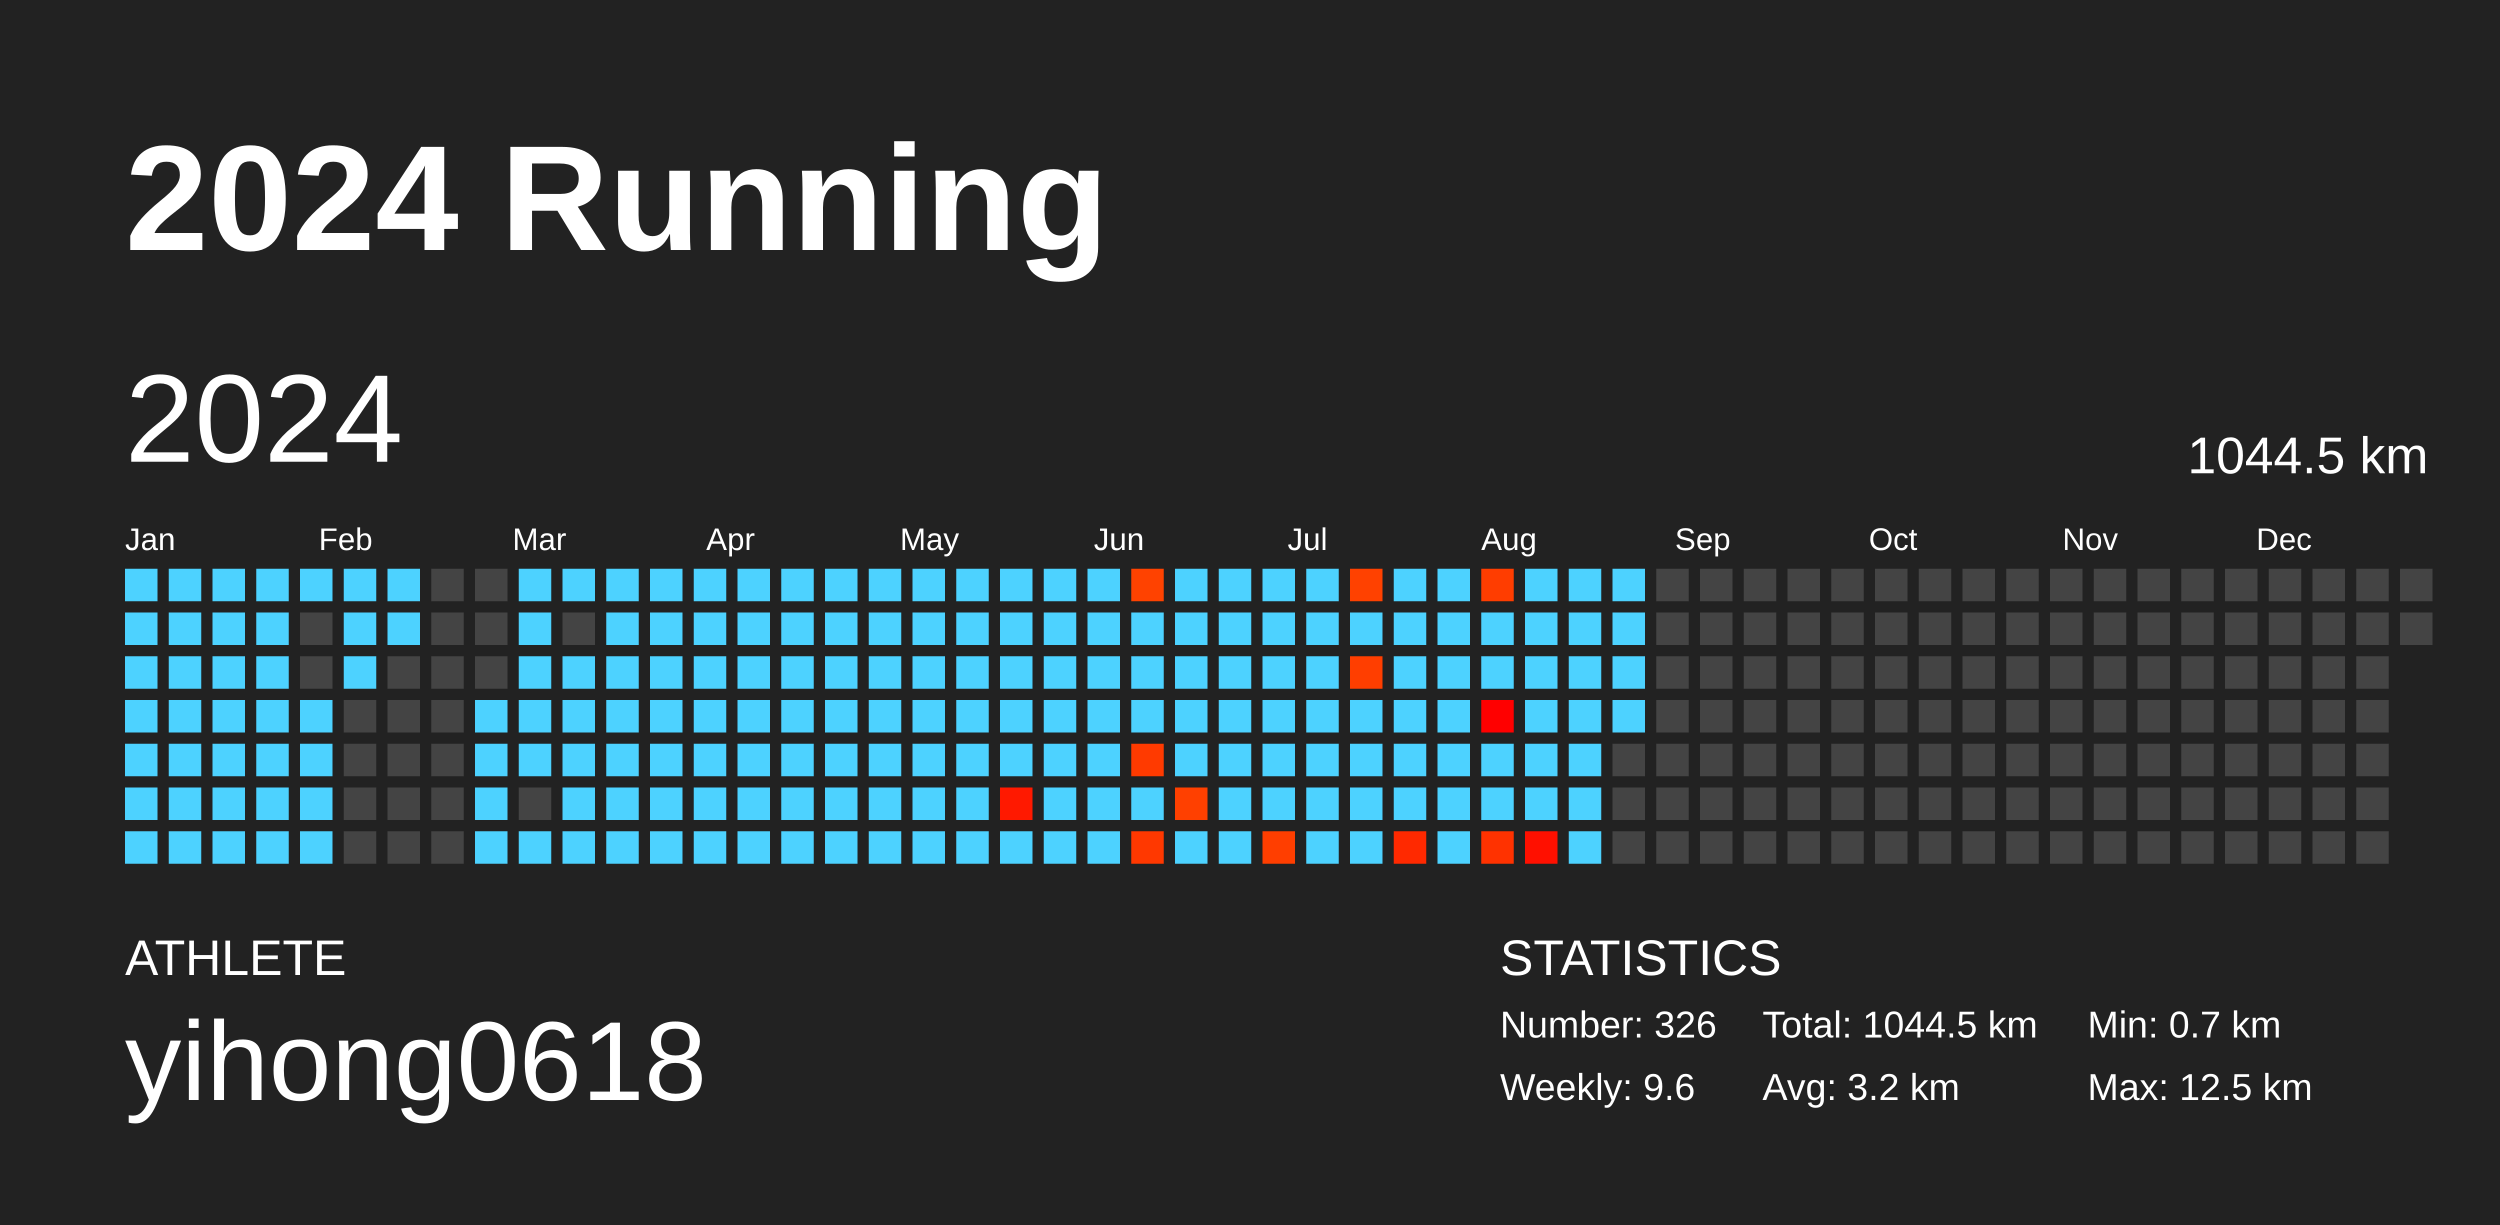
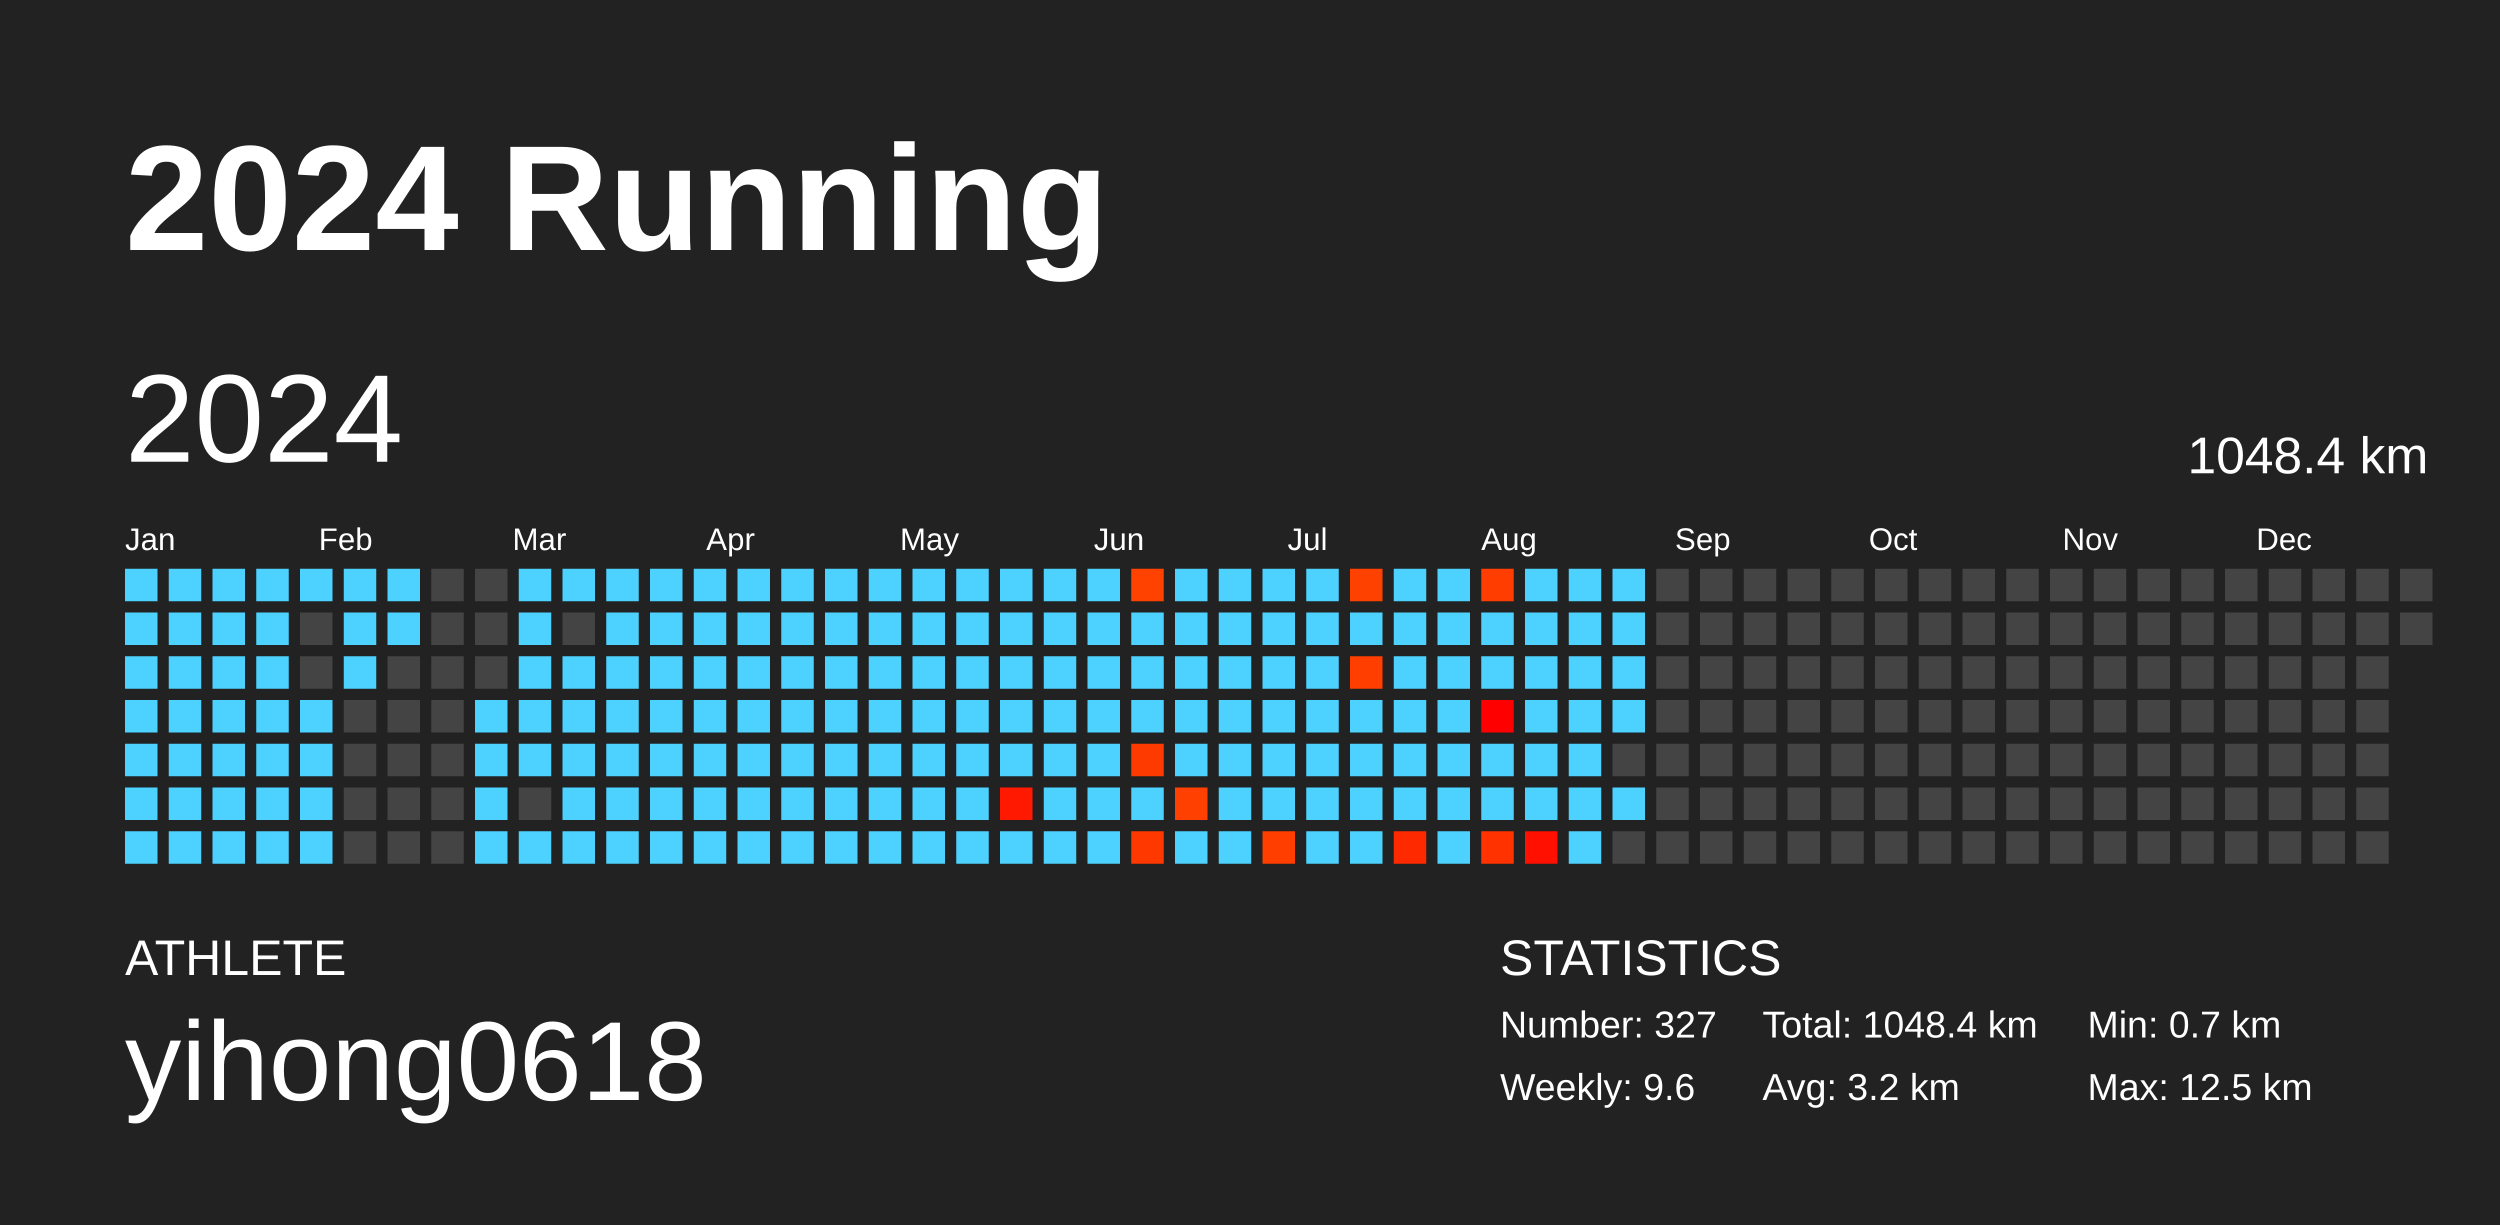
<svg xmlns="http://www.w3.org/2000/svg" baseProfile="full" height="98mm" version="1.1" viewBox="0,0,200,98" width="200mm">
  <defs />
  <rect fill="#222222" height="98" width="200" x="0" y="0" />
  <text fill="#FFFFFF" style="font-size:12px; font-family:Arial; font-weight:bold;" x="10" y="20">2024 Running</text>
  <text fill="#FFFFFF" style="font-size:4px; font-family:Arial" x="10" y="78">ATHLETE</text>
  <text fill="#FFFFFF" style="font-size:9px; font-family:Arial" x="10" y="88">yihong0618</text>
  <text fill="#FFFFFF" style="font-size:4px; font-family:Arial" x="120" y="78">STATISTICS</text>
-   <text fill="#FFFFFF" style="font-size:3px; font-family:Arial" x="120" y="83">Number: 326</text>
+   <text fill="#FFFFFF" style="font-size:3px; font-family:Arial" x="120" y="83">Number: 327</text>
  <text fill="#FFFFFF" style="font-size:3px; font-family:Arial" x="120" y="88">Weekly: 9.6</text>
-   <text fill="#FFFFFF" style="font-size:3px; font-family:Arial" x="141" y="83">Total: 1044.5 km</text>
+   <text fill="#FFFFFF" style="font-size:3px; font-family:Arial" x="141" y="83">Total: 1048.4 km</text>
  <text fill="#FFFFFF" style="font-size:3px; font-family:Arial" x="141" y="88">Avg: 3.2 km</text>
  <text fill="#FFFFFF" style="font-size:3px; font-family:Arial" x="167" y="83">Min: 0.7 km</text>
  <text fill="#FFFFFF" style="font-size:3px; font-family:Arial" x="167" y="88">Max: 12.5 km</text>
  <text dominant-baseline="hanging" fill="#FFFFFF" style="font-size:10.0px; font-family:Arial;" x="10" y="30">2024</text>
-   <text dominant-baseline="hanging" fill="#FFFFFF" style="font-size:4.125px; font-family:Arial;" x="175" y="35">1044.5 km</text>
+   <text dominant-baseline="hanging" fill="#FFFFFF" style="font-size:4.125px; font-family:Arial;" x="175" y="35">1048.4 km</text>
  <text fill="#FFFFFF" style="font-size:2.5px; font-family:Arial" x="10.0" y="44">Jan</text>
  <text fill="#FFFFFF" style="font-size:2.5px; font-family:Arial" x="25.5" y="44">Feb</text>
  <text fill="#FFFFFF" style="font-size:2.5px; font-family:Arial" x="41.0" y="44">Mar</text>
  <text fill="#FFFFFF" style="font-size:2.5px; font-family:Arial" x="56.5" y="44">Apr</text>
  <text fill="#FFFFFF" style="font-size:2.5px; font-family:Arial" x="72.0" y="44">May</text>
  <text fill="#FFFFFF" style="font-size:2.5px; font-family:Arial" x="87.5" y="44">Jun</text>
  <text fill="#FFFFFF" style="font-size:2.5px; font-family:Arial" x="103.0" y="44">Jul</text>
  <text fill="#FFFFFF" style="font-size:2.5px; font-family:Arial" x="118.5" y="44">Aug</text>
  <text fill="#FFFFFF" style="font-size:2.5px; font-family:Arial" x="134.0" y="44">Sep</text>
  <text fill="#FFFFFF" style="font-size:2.5px; font-family:Arial" x="149.5" y="44">Oct</text>
  <text fill="#FFFFFF" style="font-size:2.5px; font-family:Arial" x="165.0" y="44">Nov</text>
  <text fill="#FFFFFF" style="font-size:2.5px; font-family:Arial" x="180.5" y="44">Dec</text>
  <rect fill="#4dd2ff" height="2.6" width="2.6" x="10.0" y="45.5" />
  <rect fill="#4dd2ff" height="2.6" width="2.6" x="10.0" y="49.0" />
  <rect fill="#4dd2ff" height="2.6" width="2.6" x="10.0" y="52.5" />
  <rect fill="#4dd2ff" height="2.6" width="2.6" x="10.0" y="56.0" />
  <rect fill="#4dd2ff" height="2.6" width="2.6" x="10.0" y="59.5" />
  <rect fill="#4dd2ff" height="2.6" width="2.6" x="10.0" y="63.0" />
  <rect fill="#4dd2ff" height="2.6" width="2.6" x="10.0" y="66.5" />
  <rect fill="#4dd2ff" height="2.6" width="2.6" x="13.5" y="45.5" />
  <rect fill="#4dd2ff" height="2.6" width="2.6" x="13.5" y="49.0" />
  <rect fill="#4dd2ff" height="2.6" width="2.6" x="13.5" y="52.5" />
  <rect fill="#4dd2ff" height="2.6" width="2.6" x="13.5" y="56.0" />
  <rect fill="#4dd2ff" height="2.6" width="2.6" x="13.5" y="59.5" />
  <rect fill="#4dd2ff" height="2.6" width="2.6" x="13.5" y="63.0" />
  <rect fill="#4dd2ff" height="2.6" width="2.6" x="13.5" y="66.5" />
  <rect fill="#4dd2ff" height="2.6" width="2.6" x="17.0" y="45.5" />
  <rect fill="#4dd2ff" height="2.6" width="2.6" x="17.0" y="49.0" />
  <rect fill="#4dd2ff" height="2.6" width="2.6" x="17.0" y="52.5" />
  <rect fill="#4dd2ff" height="2.6" width="2.6" x="17.0" y="56.0" />
  <rect fill="#4dd2ff" height="2.6" width="2.6" x="17.0" y="59.5" />
  <rect fill="#4dd2ff" height="2.6" width="2.6" x="17.0" y="63.0" />
  <rect fill="#4dd2ff" height="2.6" width="2.6" x="17.0" y="66.5" />
  <rect fill="#4dd2ff" height="2.6" width="2.6" x="20.5" y="45.5" />
  <rect fill="#4dd2ff" height="2.6" width="2.6" x="20.5" y="49.0" />
  <rect fill="#4dd2ff" height="2.6" width="2.6" x="20.5" y="52.5" />
  <rect fill="#4dd2ff" height="2.6" width="2.6" x="20.5" y="56.0" />
  <rect fill="#4dd2ff" height="2.6" width="2.6" x="20.5" y="59.5" />
  <rect fill="#4dd2ff" height="2.6" width="2.6" x="20.5" y="63.0" />
  <rect fill="#4dd2ff" height="2.6" width="2.6" x="20.5" y="66.5" />
  <rect fill="#4dd2ff" height="2.6" width="2.6" x="24.0" y="45.5" />
  <rect fill="#444444" height="2.6" width="2.6" x="24.0" y="49.0" />
  <rect fill="#444444" height="2.6" width="2.6" x="24.0" y="52.5" />
  <rect fill="#4dd2ff" height="2.6" width="2.6" x="24.0" y="56.0" />
  <rect fill="#4dd2ff" height="2.6" width="2.6" x="24.0" y="59.5" />
  <rect fill="#4dd2ff" height="2.6" width="2.6" x="24.0" y="63.0" />
  <rect fill="#4dd2ff" height="2.6" width="2.6" x="24.0" y="66.5" />
  <rect fill="#4dd2ff" height="2.6" width="2.6" x="27.5" y="45.5" />
  <rect fill="#4dd2ff" height="2.6" width="2.6" x="27.5" y="49.0" />
  <rect fill="#4dd2ff" height="2.6" width="2.6" x="27.5" y="52.5" />
  <rect fill="#444444" height="2.6" width="2.6" x="27.5" y="56.0" />
  <rect fill="#444444" height="2.6" width="2.6" x="27.5" y="59.5" />
  <rect fill="#444444" height="2.6" width="2.6" x="27.5" y="63.0" />
  <rect fill="#444444" height="2.6" width="2.6" x="27.5" y="66.5" />
  <rect fill="#4dd2ff" height="2.6" width="2.6" x="31.0" y="45.5" />
  <rect fill="#4dd2ff" height="2.6" width="2.6" x="31.0" y="49.0" />
  <rect fill="#444444" height="2.6" width="2.6" x="31.0" y="52.5" />
  <rect fill="#444444" height="2.6" width="2.6" x="31.0" y="56.0" />
  <rect fill="#444444" height="2.6" width="2.6" x="31.0" y="59.5" />
  <rect fill="#444444" height="2.6" width="2.6" x="31.0" y="63.0" />
  <rect fill="#444444" height="2.6" width="2.6" x="31.0" y="66.5" />
  <rect fill="#444444" height="2.6" width="2.6" x="34.5" y="45.5" />
  <rect fill="#444444" height="2.6" width="2.6" x="34.5" y="49.0" />
  <rect fill="#444444" height="2.6" width="2.6" x="34.5" y="52.5" />
  <rect fill="#444444" height="2.6" width="2.6" x="34.5" y="56.0" />
  <rect fill="#444444" height="2.6" width="2.6" x="34.5" y="59.5" />
  <rect fill="#444444" height="2.6" width="2.6" x="34.5" y="63.0" />
  <rect fill="#444444" height="2.6" width="2.6" x="34.5" y="66.5" />
  <rect fill="#444444" height="2.6" width="2.6" x="38.0" y="45.5" />
  <rect fill="#444444" height="2.6" width="2.6" x="38.0" y="49.0" />
  <rect fill="#444444" height="2.6" width="2.6" x="38.0" y="52.5" />
  <rect fill="#4dd2ff" height="2.6" width="2.6" x="38.0" y="56.0" />
  <rect fill="#4dd2ff" height="2.6" width="2.6" x="38.0" y="59.5" />
  <rect fill="#4dd2ff" height="2.6" width="2.6" x="38.0" y="63.0" />
  <rect fill="#4dd2ff" height="2.6" width="2.6" x="38.0" y="66.5" />
  <rect fill="#4dd2ff" height="2.6" width="2.6" x="41.5" y="45.5" />
  <rect fill="#4dd2ff" height="2.6" width="2.6" x="41.5" y="49.0" />
  <rect fill="#4dd2ff" height="2.6" width="2.6" x="41.5" y="52.5" />
  <rect fill="#4dd2ff" height="2.6" width="2.6" x="41.5" y="56.0" />
  <rect fill="#4dd2ff" height="2.6" width="2.6" x="41.5" y="59.5" />
  <rect fill="#444444" height="2.6" width="2.6" x="41.5" y="63.0" />
  <rect fill="#4dd2ff" height="2.6" width="2.6" x="41.5" y="66.5" />
  <rect fill="#4dd2ff" height="2.6" width="2.6" x="45.0" y="45.5" />
  <rect fill="#444444" height="2.6" width="2.6" x="45.0" y="49.0" />
  <rect fill="#4dd2ff" height="2.6" width="2.6" x="45.0" y="52.5" />
  <rect fill="#4dd2ff" height="2.6" width="2.6" x="45.0" y="56.0" />
  <rect fill="#4dd2ff" height="2.6" width="2.6" x="45.0" y="59.5" />
  <rect fill="#4dd2ff" height="2.6" width="2.6" x="45.0" y="63.0" />
  <rect fill="#4dd2ff" height="2.6" width="2.6" x="45.0" y="66.5" />
  <rect fill="#4dd2ff" height="2.6" width="2.6" x="48.5" y="45.5" />
  <rect fill="#4dd2ff" height="2.6" width="2.6" x="48.5" y="49.0" />
  <rect fill="#4dd2ff" height="2.6" width="2.6" x="48.5" y="52.5" />
  <rect fill="#4dd2ff" height="2.6" width="2.6" x="48.5" y="56.0" />
  <rect fill="#4dd2ff" height="2.6" width="2.6" x="48.5" y="59.5" />
  <rect fill="#4dd2ff" height="2.6" width="2.6" x="48.5" y="63.0" />
  <rect fill="#4dd2ff" height="2.6" width="2.6" x="48.5" y="66.5" />
  <rect fill="#4dd2ff" height="2.6" width="2.6" x="52.0" y="45.5" />
  <rect fill="#4dd2ff" height="2.6" width="2.6" x="52.0" y="49.0" />
  <rect fill="#4dd2ff" height="2.6" width="2.6" x="52.0" y="52.5" />
  <rect fill="#4dd2ff" height="2.6" width="2.6" x="52.0" y="56.0" />
  <rect fill="#4dd2ff" height="2.6" width="2.6" x="52.0" y="59.5" />
  <rect fill="#4dd2ff" height="2.6" width="2.6" x="52.0" y="63.0" />
  <rect fill="#4dd2ff" height="2.6" width="2.6" x="52.0" y="66.5" />
  <rect fill="#4dd2ff" height="2.6" width="2.6" x="55.5" y="45.5" />
  <rect fill="#4dd2ff" height="2.6" width="2.6" x="55.5" y="49.0" />
  <rect fill="#4dd2ff" height="2.6" width="2.6" x="55.5" y="52.5" />
  <rect fill="#4dd2ff" height="2.6" width="2.6" x="55.5" y="56.0" />
  <rect fill="#4dd2ff" height="2.6" width="2.6" x="55.5" y="59.5" />
  <rect fill="#4dd2ff" height="2.6" width="2.6" x="55.5" y="63.0" />
  <rect fill="#4dd2ff" height="2.6" width="2.6" x="55.5" y="66.5" />
  <rect fill="#4dd2ff" height="2.6" width="2.6" x="59.0" y="45.5" />
  <rect fill="#4dd2ff" height="2.6" width="2.6" x="59.0" y="49.0" />
  <rect fill="#4dd2ff" height="2.6" width="2.6" x="59.0" y="52.5" />
  <rect fill="#4dd2ff" height="2.6" width="2.6" x="59.0" y="56.0" />
  <rect fill="#4dd2ff" height="2.6" width="2.6" x="59.0" y="59.5" />
  <rect fill="#4dd2ff" height="2.6" width="2.6" x="59.0" y="63.0" />
  <rect fill="#4dd2ff" height="2.6" width="2.6" x="59.0" y="66.5" />
  <rect fill="#4dd2ff" height="2.6" width="2.6" x="62.5" y="45.5" />
  <rect fill="#4dd2ff" height="2.6" width="2.6" x="62.5" y="49.0" />
  <rect fill="#4dd2ff" height="2.6" width="2.6" x="62.5" y="52.5" />
  <rect fill="#4dd2ff" height="2.6" width="2.6" x="62.5" y="56.0" />
  <rect fill="#4dd2ff" height="2.6" width="2.6" x="62.5" y="59.5" />
  <rect fill="#4dd2ff" height="2.6" width="2.6" x="62.5" y="63.0" />
  <rect fill="#4dd2ff" height="2.6" width="2.6" x="62.5" y="66.5" />
  <rect fill="#4dd2ff" height="2.6" width="2.6" x="66.0" y="45.5" />
  <rect fill="#4dd2ff" height="2.6" width="2.6" x="66.0" y="49.0" />
  <rect fill="#4dd2ff" height="2.6" width="2.6" x="66.0" y="52.5" />
  <rect fill="#4dd2ff" height="2.6" width="2.6" x="66.0" y="56.0" />
  <rect fill="#4dd2ff" height="2.6" width="2.6" x="66.0" y="59.5" />
  <rect fill="#4dd2ff" height="2.6" width="2.6" x="66.0" y="63.0" />
  <rect fill="#4dd2ff" height="2.6" width="2.6" x="66.0" y="66.5" />
  <rect fill="#4dd2ff" height="2.6" width="2.6" x="69.5" y="45.5" />
  <rect fill="#4dd2ff" height="2.6" width="2.6" x="69.5" y="49.0" />
  <rect fill="#4dd2ff" height="2.6" width="2.6" x="69.5" y="52.5" />
  <rect fill="#4dd2ff" height="2.6" width="2.6" x="69.5" y="56.0" />
  <rect fill="#4dd2ff" height="2.6" width="2.6" x="69.5" y="59.5" />
  <rect fill="#4dd2ff" height="2.6" width="2.6" x="69.5" y="63.0" />
  <rect fill="#4dd2ff" height="2.6" width="2.6" x="69.5" y="66.5" />
  <rect fill="#4dd2ff" height="2.6" width="2.6" x="73.0" y="45.5" />
  <rect fill="#4dd2ff" height="2.6" width="2.6" x="73.0" y="49.0" />
  <rect fill="#4dd2ff" height="2.6" width="2.6" x="73.0" y="52.5" />
  <rect fill="#4dd2ff" height="2.6" width="2.6" x="73.0" y="56.0" />
  <rect fill="#4dd2ff" height="2.6" width="2.6" x="73.0" y="59.5" />
  <rect fill="#4dd2ff" height="2.6" width="2.6" x="73.0" y="63.0" />
  <rect fill="#4dd2ff" height="2.6" width="2.6" x="73.0" y="66.5" />
  <rect fill="#4dd2ff" height="2.6" width="2.6" x="76.5" y="45.5" />
  <rect fill="#4dd2ff" height="2.6" width="2.6" x="76.5" y="49.0" />
  <rect fill="#4dd2ff" height="2.6" width="2.6" x="76.5" y="52.5" />
  <rect fill="#4dd2ff" height="2.6" width="2.6" x="76.5" y="56.0" />
  <rect fill="#4dd2ff" height="2.6" width="2.6" x="76.5" y="59.5" />
  <rect fill="#4dd2ff" height="2.6" width="2.6" x="76.5" y="63.0" />
  <rect fill="#4dd2ff" height="2.6" width="2.6" x="76.5" y="66.5" />
  <rect fill="#4dd2ff" height="2.6" width="2.6" x="80.0" y="45.5" />
  <rect fill="#4dd2ff" height="2.6" width="2.6" x="80.0" y="49.0" />
  <rect fill="#4dd2ff" height="2.6" width="2.6" x="80.0" y="52.5" />
  <rect fill="#4dd2ff" height="2.6" width="2.6" x="80.0" y="56.0" />
  <rect fill="#4dd2ff" height="2.6" width="2.6" x="80.0" y="59.5" />
  <rect fill="#ff1900" height="2.6" width="2.6" x="80.0" y="63.0" />
  <rect fill="#4dd2ff" height="2.6" width="2.6" x="80.0" y="66.5" />
  <rect fill="#4dd2ff" height="2.6" width="2.6" x="83.5" y="45.5" />
  <rect fill="#4dd2ff" height="2.6" width="2.6" x="83.5" y="49.0" />
  <rect fill="#4dd2ff" height="2.6" width="2.6" x="83.5" y="52.5" />
  <rect fill="#4dd2ff" height="2.6" width="2.6" x="83.5" y="56.0" />
  <rect fill="#4dd2ff" height="2.6" width="2.6" x="83.5" y="59.5" />
  <rect fill="#4dd2ff" height="2.6" width="2.6" x="83.5" y="63.0" />
  <rect fill="#4dd2ff" height="2.6" width="2.6" x="83.5" y="66.5" />
  <rect fill="#4dd2ff" height="2.6" width="2.6" x="87.0" y="45.5" />
  <rect fill="#4dd2ff" height="2.6" width="2.6" x="87.0" y="49.0" />
  <rect fill="#4dd2ff" height="2.6" width="2.6" x="87.0" y="52.5" />
  <rect fill="#4dd2ff" height="2.6" width="2.6" x="87.0" y="56.0" />
  <rect fill="#4dd2ff" height="2.6" width="2.6" x="87.0" y="59.5" />
  <rect fill="#4dd2ff" height="2.6" width="2.6" x="87.0" y="63.0" />
  <rect fill="#4dd2ff" height="2.6" width="2.6" x="87.0" y="66.5" />
  <rect fill="#ff4200" height="2.6" width="2.6" x="90.5" y="45.5" />
  <rect fill="#4dd2ff" height="2.6" width="2.6" x="90.5" y="49.0" />
  <rect fill="#4dd2ff" height="2.6" width="2.6" x="90.5" y="52.5" />
  <rect fill="#4dd2ff" height="2.6" width="2.6" x="90.5" y="56.0" />
  <rect fill="#ff3a00" height="2.6" width="2.6" x="90.5" y="59.5" />
  <rect fill="#4dd2ff" height="2.6" width="2.6" x="90.5" y="63.0" />
  <rect fill="#ff3800" height="2.6" width="2.6" x="90.5" y="66.5" />
  <rect fill="#4dd2ff" height="2.6" width="2.6" x="94.0" y="45.5" />
  <rect fill="#4dd2ff" height="2.6" width="2.6" x="94.0" y="49.0" />
  <rect fill="#4dd2ff" height="2.6" width="2.6" x="94.0" y="52.5" />
  <rect fill="#4dd2ff" height="2.6" width="2.6" x="94.0" y="56.0" />
  <rect fill="#4dd2ff" height="2.6" width="2.6" x="94.0" y="59.5" />
  <rect fill="#ff4000" height="2.6" width="2.6" x="94.0" y="63.0" />
  <rect fill="#4dd2ff" height="2.6" width="2.6" x="94.0" y="66.5" />
  <rect fill="#4dd2ff" height="2.6" width="2.6" x="97.5" y="45.5" />
  <rect fill="#4dd2ff" height="2.6" width="2.6" x="97.5" y="49.0" />
  <rect fill="#4dd2ff" height="2.6" width="2.6" x="97.5" y="52.5" />
  <rect fill="#4dd2ff" height="2.6" width="2.6" x="97.5" y="56.0" />
  <rect fill="#4dd2ff" height="2.6" width="2.6" x="97.5" y="59.5" />
  <rect fill="#4dd2ff" height="2.6" width="2.6" x="97.5" y="63.0" />
  <rect fill="#4dd2ff" height="2.6" width="2.6" x="97.5" y="66.5" />
  <rect fill="#4dd2ff" height="2.6" width="2.6" x="101.0" y="45.5" />
  <rect fill="#4dd2ff" height="2.6" width="2.6" x="101.0" y="49.0" />
  <rect fill="#4dd2ff" height="2.6" width="2.6" x="101.0" y="52.5" />
  <rect fill="#4dd2ff" height="2.6" width="2.6" x="101.0" y="56.0" />
  <rect fill="#4dd2ff" height="2.6" width="2.6" x="101.0" y="59.5" />
  <rect fill="#4dd2ff" height="2.6" width="2.6" x="101.0" y="63.0" />
  <rect fill="#ff3e00" height="2.6" width="2.6" x="101.0" y="66.5" />
  <rect fill="#4dd2ff" height="2.6" width="2.6" x="104.5" y="45.5" />
  <rect fill="#4dd2ff" height="2.6" width="2.6" x="104.5" y="49.0" />
  <rect fill="#4dd2ff" height="2.6" width="2.6" x="104.5" y="52.5" />
  <rect fill="#4dd2ff" height="2.6" width="2.6" x="104.5" y="56.0" />
  <rect fill="#4dd2ff" height="2.6" width="2.6" x="104.5" y="59.5" />
  <rect fill="#4dd2ff" height="2.6" width="2.6" x="104.5" y="63.0" />
  <rect fill="#4dd2ff" height="2.6" width="2.6" x="104.5" y="66.5" />
  <rect fill="#ff4100" height="2.6" width="2.6" x="108.0" y="45.5" />
  <rect fill="#4dd2ff" height="2.6" width="2.6" x="108.0" y="49.0" />
  <rect fill="#ff3e00" height="2.6" width="2.6" x="108.0" y="52.5" />
  <rect fill="#4dd2ff" height="2.6" width="2.6" x="108.0" y="56.0" />
  <rect fill="#4dd2ff" height="2.6" width="2.6" x="108.0" y="59.5" />
  <rect fill="#4dd2ff" height="2.6" width="2.6" x="108.0" y="63.0" />
  <rect fill="#4dd2ff" height="2.6" width="2.6" x="108.0" y="66.5" />
  <rect fill="#4dd2ff" height="2.6" width="2.6" x="111.5" y="45.5" />
  <rect fill="#4dd2ff" height="2.6" width="2.6" x="111.5" y="49.0" />
  <rect fill="#4dd2ff" height="2.6" width="2.6" x="111.5" y="52.5" />
  <rect fill="#4dd2ff" height="2.6" width="2.6" x="111.5" y="56.0" />
  <rect fill="#4dd2ff" height="2.6" width="2.6" x="111.5" y="59.5" />
  <rect fill="#4dd2ff" height="2.6" width="2.6" x="111.5" y="63.0" />
  <rect fill="#ff2900" height="2.6" width="2.6" x="111.5" y="66.5" />
  <rect fill="#4dd2ff" height="2.6" width="2.6" x="115.0" y="45.5" />
  <rect fill="#4dd2ff" height="2.6" width="2.6" x="115.0" y="49.0" />
  <rect fill="#4dd2ff" height="2.6" width="2.6" x="115.0" y="52.5" />
  <rect fill="#4dd2ff" height="2.6" width="2.6" x="115.0" y="56.0" />
  <rect fill="#4dd2ff" height="2.6" width="2.6" x="115.0" y="59.5" />
  <rect fill="#4dd2ff" height="2.6" width="2.6" x="115.0" y="63.0" />
  <rect fill="#4dd2ff" height="2.6" width="2.6" x="115.0" y="66.5" />
  <rect fill="#ff3d00" height="2.6" width="2.6" x="118.5" y="45.5" />
  <rect fill="#4dd2ff" height="2.6" width="2.6" x="118.5" y="49.0" />
  <rect fill="#4dd2ff" height="2.6" width="2.6" x="118.5" y="52.5" />
  <rect fill="#ff0000" height="2.6" width="2.6" x="118.5" y="56.0" />
  <rect fill="#4dd2ff" height="2.6" width="2.6" x="118.5" y="59.5" />
  <rect fill="#4dd2ff" height="2.6" width="2.6" x="118.5" y="63.0" />
  <rect fill="#ff3200" height="2.6" width="2.6" x="118.5" y="66.5" />
  <rect fill="#4dd2ff" height="2.6" width="2.6" x="122.0" y="45.5" />
  <rect fill="#4dd2ff" height="2.6" width="2.6" x="122.0" y="49.0" />
  <rect fill="#4dd2ff" height="2.6" width="2.6" x="122.0" y="52.5" />
  <rect fill="#4dd2ff" height="2.6" width="2.6" x="122.0" y="56.0" />
  <rect fill="#4dd2ff" height="2.6" width="2.6" x="122.0" y="59.5" />
  <rect fill="#4dd2ff" height="2.6" width="2.6" x="122.0" y="63.0" />
  <rect fill="#ff1000" height="2.6" width="2.6" x="122.0" y="66.5" />
  <rect fill="#4dd2ff" height="2.6" width="2.6" x="125.5" y="45.5" />
  <rect fill="#4dd2ff" height="2.6" width="2.6" x="125.5" y="49.0" />
  <rect fill="#4dd2ff" height="2.6" width="2.6" x="125.5" y="52.5" />
  <rect fill="#4dd2ff" height="2.6" width="2.6" x="125.5" y="56.0" />
  <rect fill="#4dd2ff" height="2.6" width="2.6" x="125.5" y="59.5" />
  <rect fill="#4dd2ff" height="2.6" width="2.6" x="125.5" y="63.0" />
  <rect fill="#4dd2ff" height="2.6" width="2.6" x="125.5" y="66.5" />
  <rect fill="#4dd2ff" height="2.6" width="2.6" x="129.0" y="45.5" />
  <rect fill="#4dd2ff" height="2.6" width="2.6" x="129.0" y="49.0" />
  <rect fill="#4dd2ff" height="2.6" width="2.6" x="129.0" y="52.5" />
  <rect fill="#4dd2ff" height="2.6" width="2.6" x="129.0" y="56.0" />
  <rect fill="#444444" height="2.6" width="2.6" x="129.0" y="59.5" />
-   <rect fill="#444444" height="2.6" width="2.6" x="129.0" y="63.0" />
+   <rect fill="#4dd2ff" height="2.6" width="2.6" x="129.0" y="63.0" />
  <rect fill="#444444" height="2.6" width="2.6" x="129.0" y="66.5" />
  <rect fill="#444444" height="2.6" width="2.6" x="132.5" y="45.5" />
  <rect fill="#444444" height="2.6" width="2.6" x="132.5" y="49.0" />
  <rect fill="#444444" height="2.6" width="2.6" x="132.5" y="52.5" />
  <rect fill="#444444" height="2.6" width="2.6" x="132.5" y="56.0" />
  <rect fill="#444444" height="2.6" width="2.6" x="132.5" y="59.5" />
  <rect fill="#444444" height="2.6" width="2.6" x="132.5" y="63.0" />
  <rect fill="#444444" height="2.6" width="2.6" x="132.5" y="66.5" />
  <rect fill="#444444" height="2.6" width="2.6" x="136.0" y="45.5" />
  <rect fill="#444444" height="2.6" width="2.6" x="136.0" y="49.0" />
  <rect fill="#444444" height="2.6" width="2.6" x="136.0" y="52.5" />
  <rect fill="#444444" height="2.6" width="2.6" x="136.0" y="56.0" />
  <rect fill="#444444" height="2.6" width="2.6" x="136.0" y="59.5" />
  <rect fill="#444444" height="2.6" width="2.6" x="136.0" y="63.0" />
  <rect fill="#444444" height="2.6" width="2.6" x="136.0" y="66.5" />
  <rect fill="#444444" height="2.6" width="2.6" x="139.5" y="45.5" />
  <rect fill="#444444" height="2.6" width="2.6" x="139.5" y="49.0" />
  <rect fill="#444444" height="2.6" width="2.6" x="139.5" y="52.5" />
  <rect fill="#444444" height="2.6" width="2.6" x="139.5" y="56.0" />
  <rect fill="#444444" height="2.6" width="2.6" x="139.5" y="59.5" />
  <rect fill="#444444" height="2.6" width="2.6" x="139.5" y="63.0" />
  <rect fill="#444444" height="2.6" width="2.6" x="139.5" y="66.5" />
  <rect fill="#444444" height="2.6" width="2.6" x="143.0" y="45.5" />
  <rect fill="#444444" height="2.6" width="2.6" x="143.0" y="49.0" />
  <rect fill="#444444" height="2.6" width="2.6" x="143.0" y="52.5" />
  <rect fill="#444444" height="2.6" width="2.6" x="143.0" y="56.0" />
  <rect fill="#444444" height="2.6" width="2.6" x="143.0" y="59.5" />
  <rect fill="#444444" height="2.6" width="2.6" x="143.0" y="63.0" />
  <rect fill="#444444" height="2.6" width="2.6" x="143.0" y="66.5" />
  <rect fill="#444444" height="2.6" width="2.6" x="146.5" y="45.5" />
  <rect fill="#444444" height="2.6" width="2.6" x="146.5" y="49.0" />
  <rect fill="#444444" height="2.6" width="2.6" x="146.5" y="52.5" />
  <rect fill="#444444" height="2.6" width="2.6" x="146.5" y="56.0" />
  <rect fill="#444444" height="2.6" width="2.6" x="146.5" y="59.5" />
  <rect fill="#444444" height="2.6" width="2.6" x="146.5" y="63.0" />
  <rect fill="#444444" height="2.6" width="2.6" x="146.5" y="66.5" />
  <rect fill="#444444" height="2.6" width="2.6" x="150.0" y="45.5" />
  <rect fill="#444444" height="2.6" width="2.6" x="150.0" y="49.0" />
  <rect fill="#444444" height="2.6" width="2.6" x="150.0" y="52.5" />
  <rect fill="#444444" height="2.6" width="2.6" x="150.0" y="56.0" />
  <rect fill="#444444" height="2.6" width="2.6" x="150.0" y="59.5" />
  <rect fill="#444444" height="2.6" width="2.6" x="150.0" y="63.0" />
  <rect fill="#444444" height="2.6" width="2.6" x="150.0" y="66.5" />
  <rect fill="#444444" height="2.6" width="2.6" x="153.5" y="45.5" />
  <rect fill="#444444" height="2.6" width="2.6" x="153.5" y="49.0" />
  <rect fill="#444444" height="2.6" width="2.6" x="153.5" y="52.5" />
  <rect fill="#444444" height="2.6" width="2.6" x="153.5" y="56.0" />
  <rect fill="#444444" height="2.6" width="2.6" x="153.5" y="59.5" />
  <rect fill="#444444" height="2.6" width="2.6" x="153.5" y="63.0" />
  <rect fill="#444444" height="2.6" width="2.6" x="153.5" y="66.5" />
  <rect fill="#444444" height="2.6" width="2.6" x="157.0" y="45.5" />
  <rect fill="#444444" height="2.6" width="2.6" x="157.0" y="49.0" />
  <rect fill="#444444" height="2.6" width="2.6" x="157.0" y="52.5" />
  <rect fill="#444444" height="2.6" width="2.6" x="157.0" y="56.0" />
  <rect fill="#444444" height="2.6" width="2.6" x="157.0" y="59.5" />
  <rect fill="#444444" height="2.6" width="2.6" x="157.0" y="63.0" />
  <rect fill="#444444" height="2.6" width="2.6" x="157.0" y="66.5" />
  <rect fill="#444444" height="2.6" width="2.6" x="160.5" y="45.5" />
  <rect fill="#444444" height="2.6" width="2.6" x="160.5" y="49.0" />
  <rect fill="#444444" height="2.6" width="2.6" x="160.5" y="52.5" />
  <rect fill="#444444" height="2.6" width="2.6" x="160.5" y="56.0" />
  <rect fill="#444444" height="2.6" width="2.6" x="160.5" y="59.5" />
  <rect fill="#444444" height="2.6" width="2.6" x="160.5" y="63.0" />
  <rect fill="#444444" height="2.6" width="2.6" x="160.5" y="66.5" />
  <rect fill="#444444" height="2.6" width="2.6" x="164.0" y="45.5" />
  <rect fill="#444444" height="2.6" width="2.6" x="164.0" y="49.0" />
  <rect fill="#444444" height="2.6" width="2.6" x="164.0" y="52.5" />
  <rect fill="#444444" height="2.6" width="2.6" x="164.0" y="56.0" />
  <rect fill="#444444" height="2.6" width="2.6" x="164.0" y="59.5" />
  <rect fill="#444444" height="2.6" width="2.6" x="164.0" y="63.0" />
  <rect fill="#444444" height="2.6" width="2.6" x="164.0" y="66.5" />
  <rect fill="#444444" height="2.6" width="2.6" x="167.5" y="45.5" />
  <rect fill="#444444" height="2.6" width="2.6" x="167.5" y="49.0" />
  <rect fill="#444444" height="2.6" width="2.6" x="167.5" y="52.5" />
  <rect fill="#444444" height="2.6" width="2.6" x="167.5" y="56.0" />
  <rect fill="#444444" height="2.6" width="2.6" x="167.5" y="59.5" />
  <rect fill="#444444" height="2.6" width="2.6" x="167.5" y="63.0" />
  <rect fill="#444444" height="2.6" width="2.6" x="167.5" y="66.5" />
  <rect fill="#444444" height="2.6" width="2.6" x="171.0" y="45.5" />
  <rect fill="#444444" height="2.6" width="2.6" x="171.0" y="49.0" />
  <rect fill="#444444" height="2.6" width="2.6" x="171.0" y="52.5" />
  <rect fill="#444444" height="2.6" width="2.6" x="171.0" y="56.0" />
  <rect fill="#444444" height="2.6" width="2.6" x="171.0" y="59.5" />
  <rect fill="#444444" height="2.6" width="2.6" x="171.0" y="63.0" />
  <rect fill="#444444" height="2.6" width="2.6" x="171.0" y="66.5" />
  <rect fill="#444444" height="2.6" width="2.6" x="174.5" y="45.5" />
  <rect fill="#444444" height="2.6" width="2.6" x="174.5" y="49.0" />
  <rect fill="#444444" height="2.6" width="2.6" x="174.5" y="52.5" />
  <rect fill="#444444" height="2.6" width="2.6" x="174.5" y="56.0" />
  <rect fill="#444444" height="2.6" width="2.6" x="174.5" y="59.5" />
  <rect fill="#444444" height="2.6" width="2.6" x="174.5" y="63.0" />
  <rect fill="#444444" height="2.6" width="2.6" x="174.5" y="66.5" />
  <rect fill="#444444" height="2.6" width="2.6" x="178.0" y="45.5" />
  <rect fill="#444444" height="2.6" width="2.6" x="178.0" y="49.0" />
  <rect fill="#444444" height="2.6" width="2.6" x="178.0" y="52.5" />
  <rect fill="#444444" height="2.6" width="2.6" x="178.0" y="56.0" />
  <rect fill="#444444" height="2.6" width="2.6" x="178.0" y="59.5" />
  <rect fill="#444444" height="2.6" width="2.6" x="178.0" y="63.0" />
  <rect fill="#444444" height="2.6" width="2.6" x="178.0" y="66.5" />
  <rect fill="#444444" height="2.6" width="2.6" x="181.5" y="45.5" />
  <rect fill="#444444" height="2.6" width="2.6" x="181.5" y="49.0" />
  <rect fill="#444444" height="2.6" width="2.6" x="181.5" y="52.5" />
  <rect fill="#444444" height="2.6" width="2.6" x="181.5" y="56.0" />
  <rect fill="#444444" height="2.6" width="2.6" x="181.5" y="59.5" />
  <rect fill="#444444" height="2.6" width="2.6" x="181.5" y="63.0" />
  <rect fill="#444444" height="2.6" width="2.6" x="181.5" y="66.5" />
  <rect fill="#444444" height="2.6" width="2.6" x="185.0" y="45.5" />
  <rect fill="#444444" height="2.6" width="2.6" x="185.0" y="49.0" />
  <rect fill="#444444" height="2.6" width="2.6" x="185.0" y="52.5" />
  <rect fill="#444444" height="2.6" width="2.6" x="185.0" y="56.0" />
  <rect fill="#444444" height="2.6" width="2.6" x="185.0" y="59.5" />
  <rect fill="#444444" height="2.6" width="2.6" x="185.0" y="63.0" />
  <rect fill="#444444" height="2.6" width="2.6" x="185.0" y="66.5" />
  <rect fill="#444444" height="2.6" width="2.6" x="188.5" y="45.5" />
  <rect fill="#444444" height="2.6" width="2.6" x="188.5" y="49.0" />
  <rect fill="#444444" height="2.6" width="2.6" x="188.5" y="52.5" />
  <rect fill="#444444" height="2.6" width="2.6" x="188.5" y="56.0" />
  <rect fill="#444444" height="2.6" width="2.6" x="188.5" y="59.5" />
  <rect fill="#444444" height="2.6" width="2.6" x="188.5" y="63.0" />
  <rect fill="#444444" height="2.6" width="2.6" x="188.5" y="66.5" />
  <rect fill="#444444" height="2.6" width="2.6" x="192.0" y="45.5" />
  <rect fill="#444444" height="2.6" width="2.6" x="192.0" y="49.0" />
</svg>
